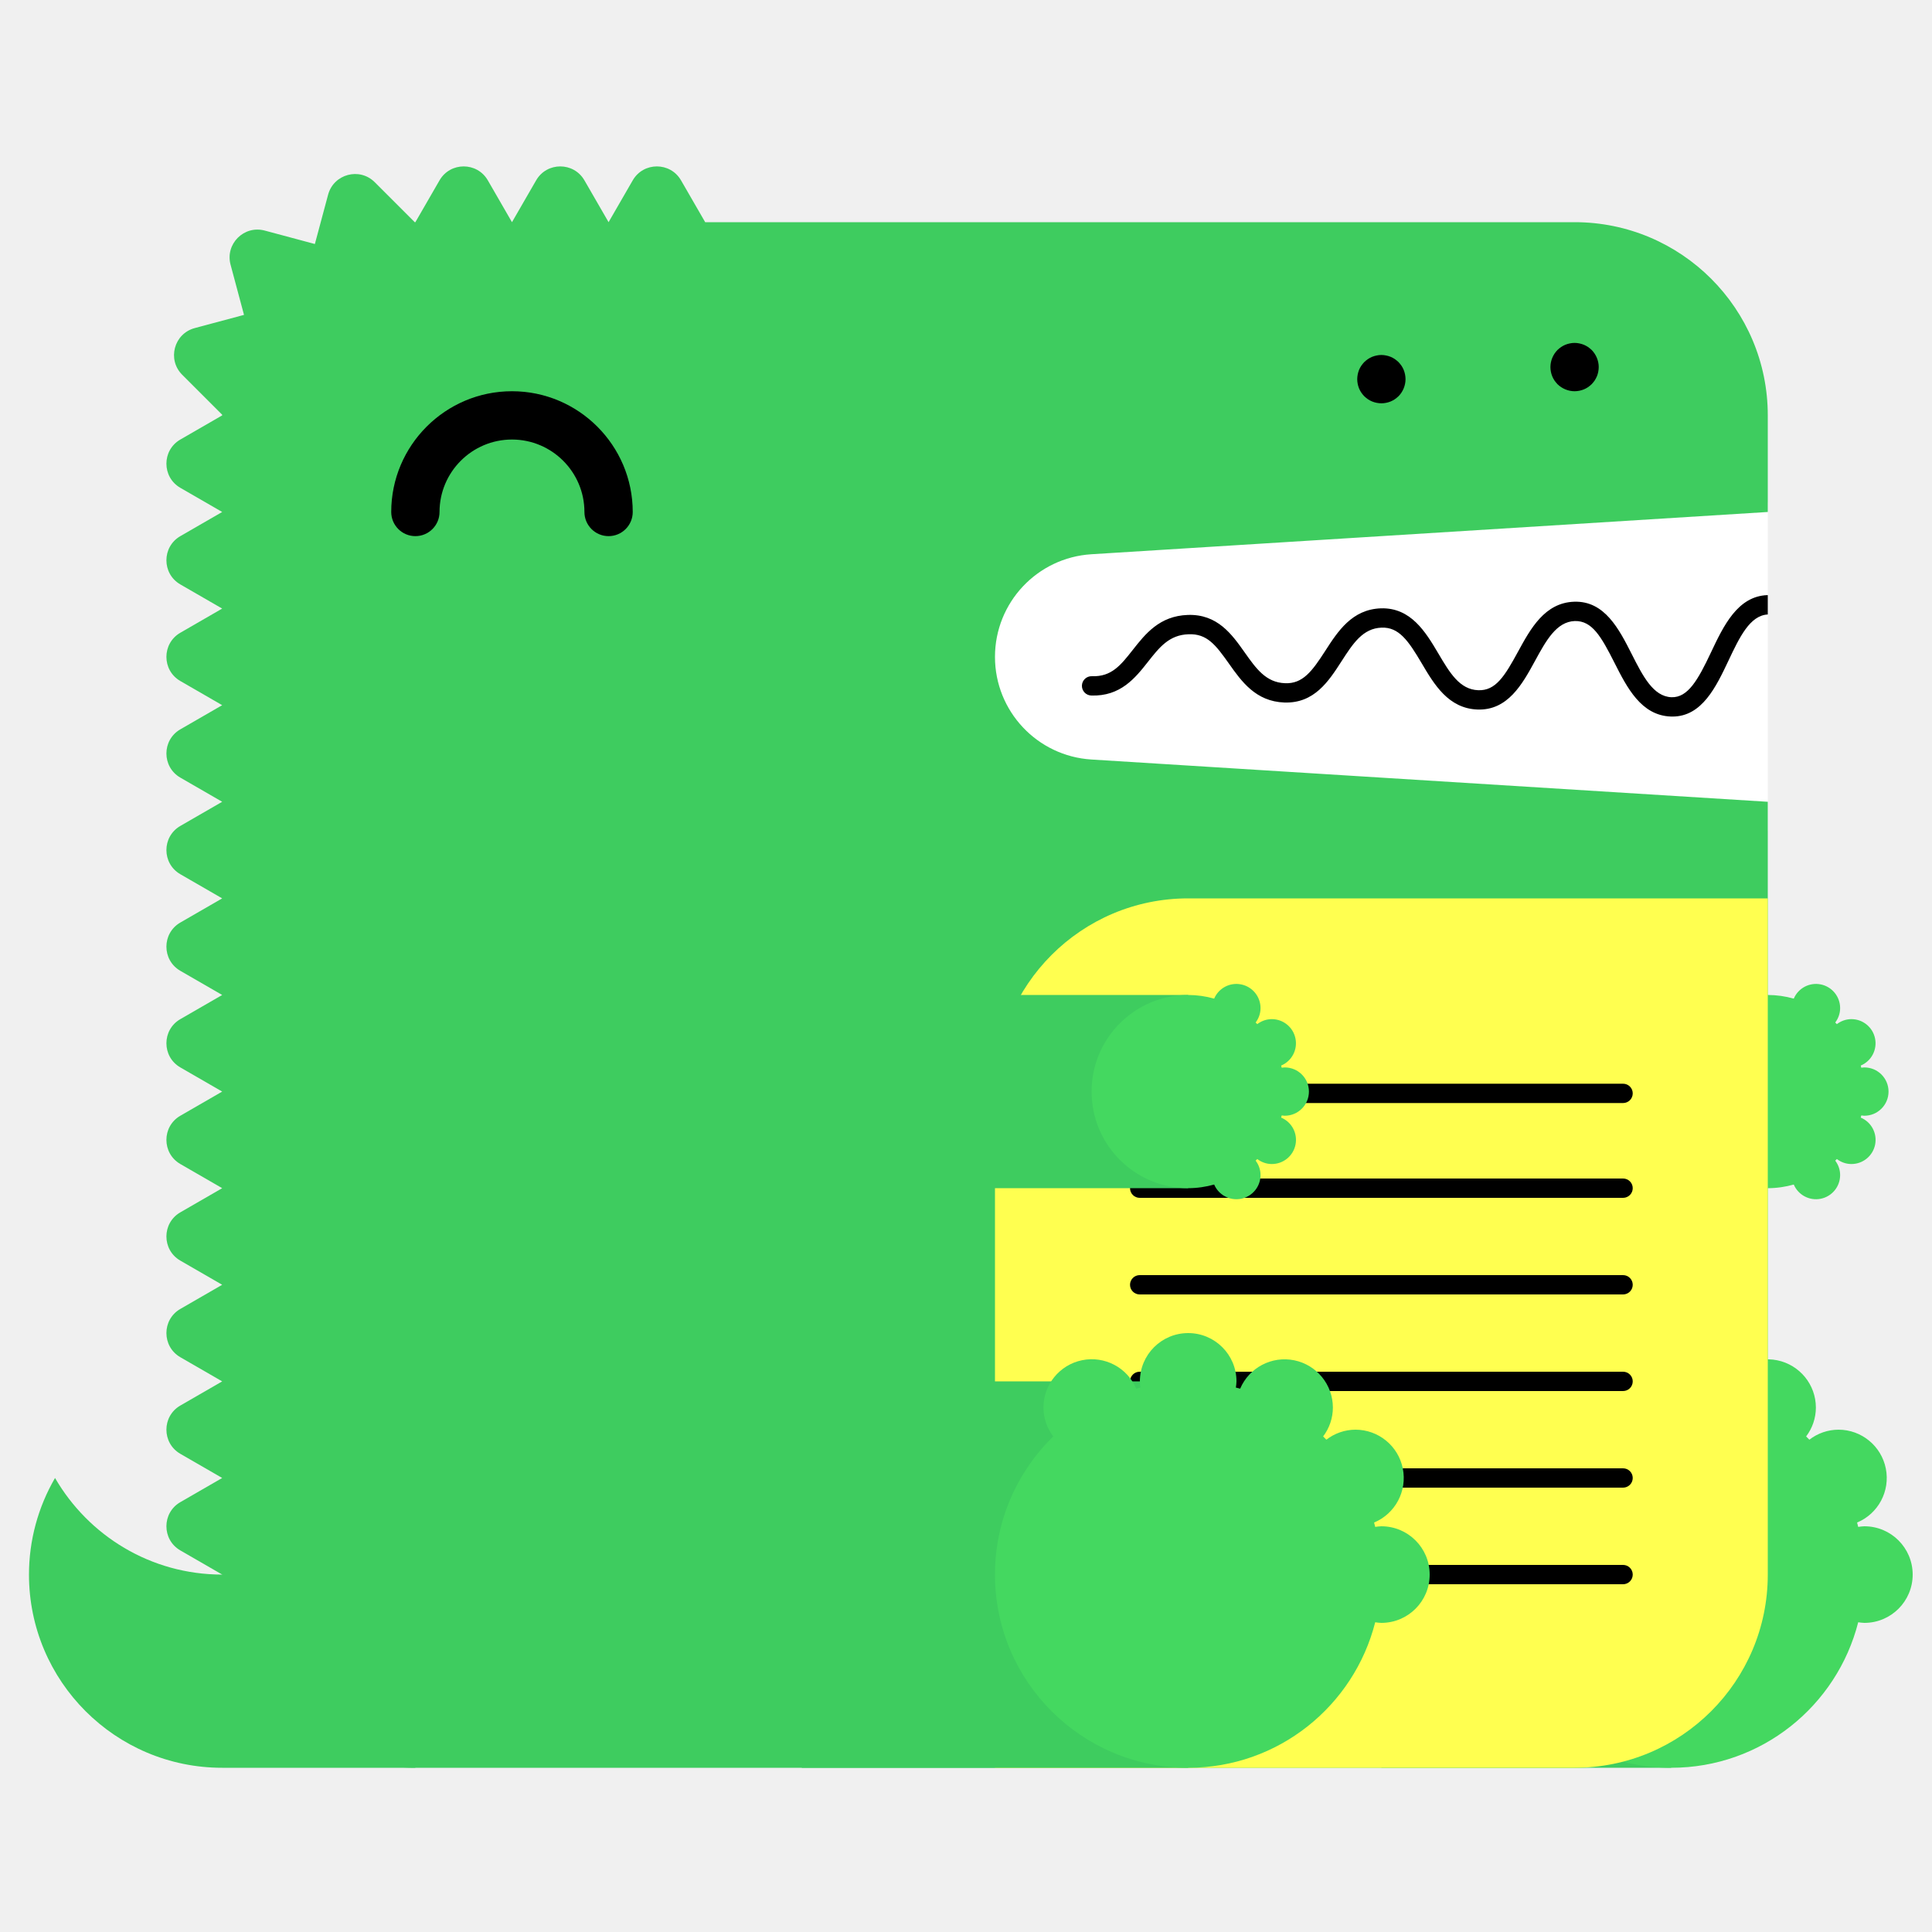
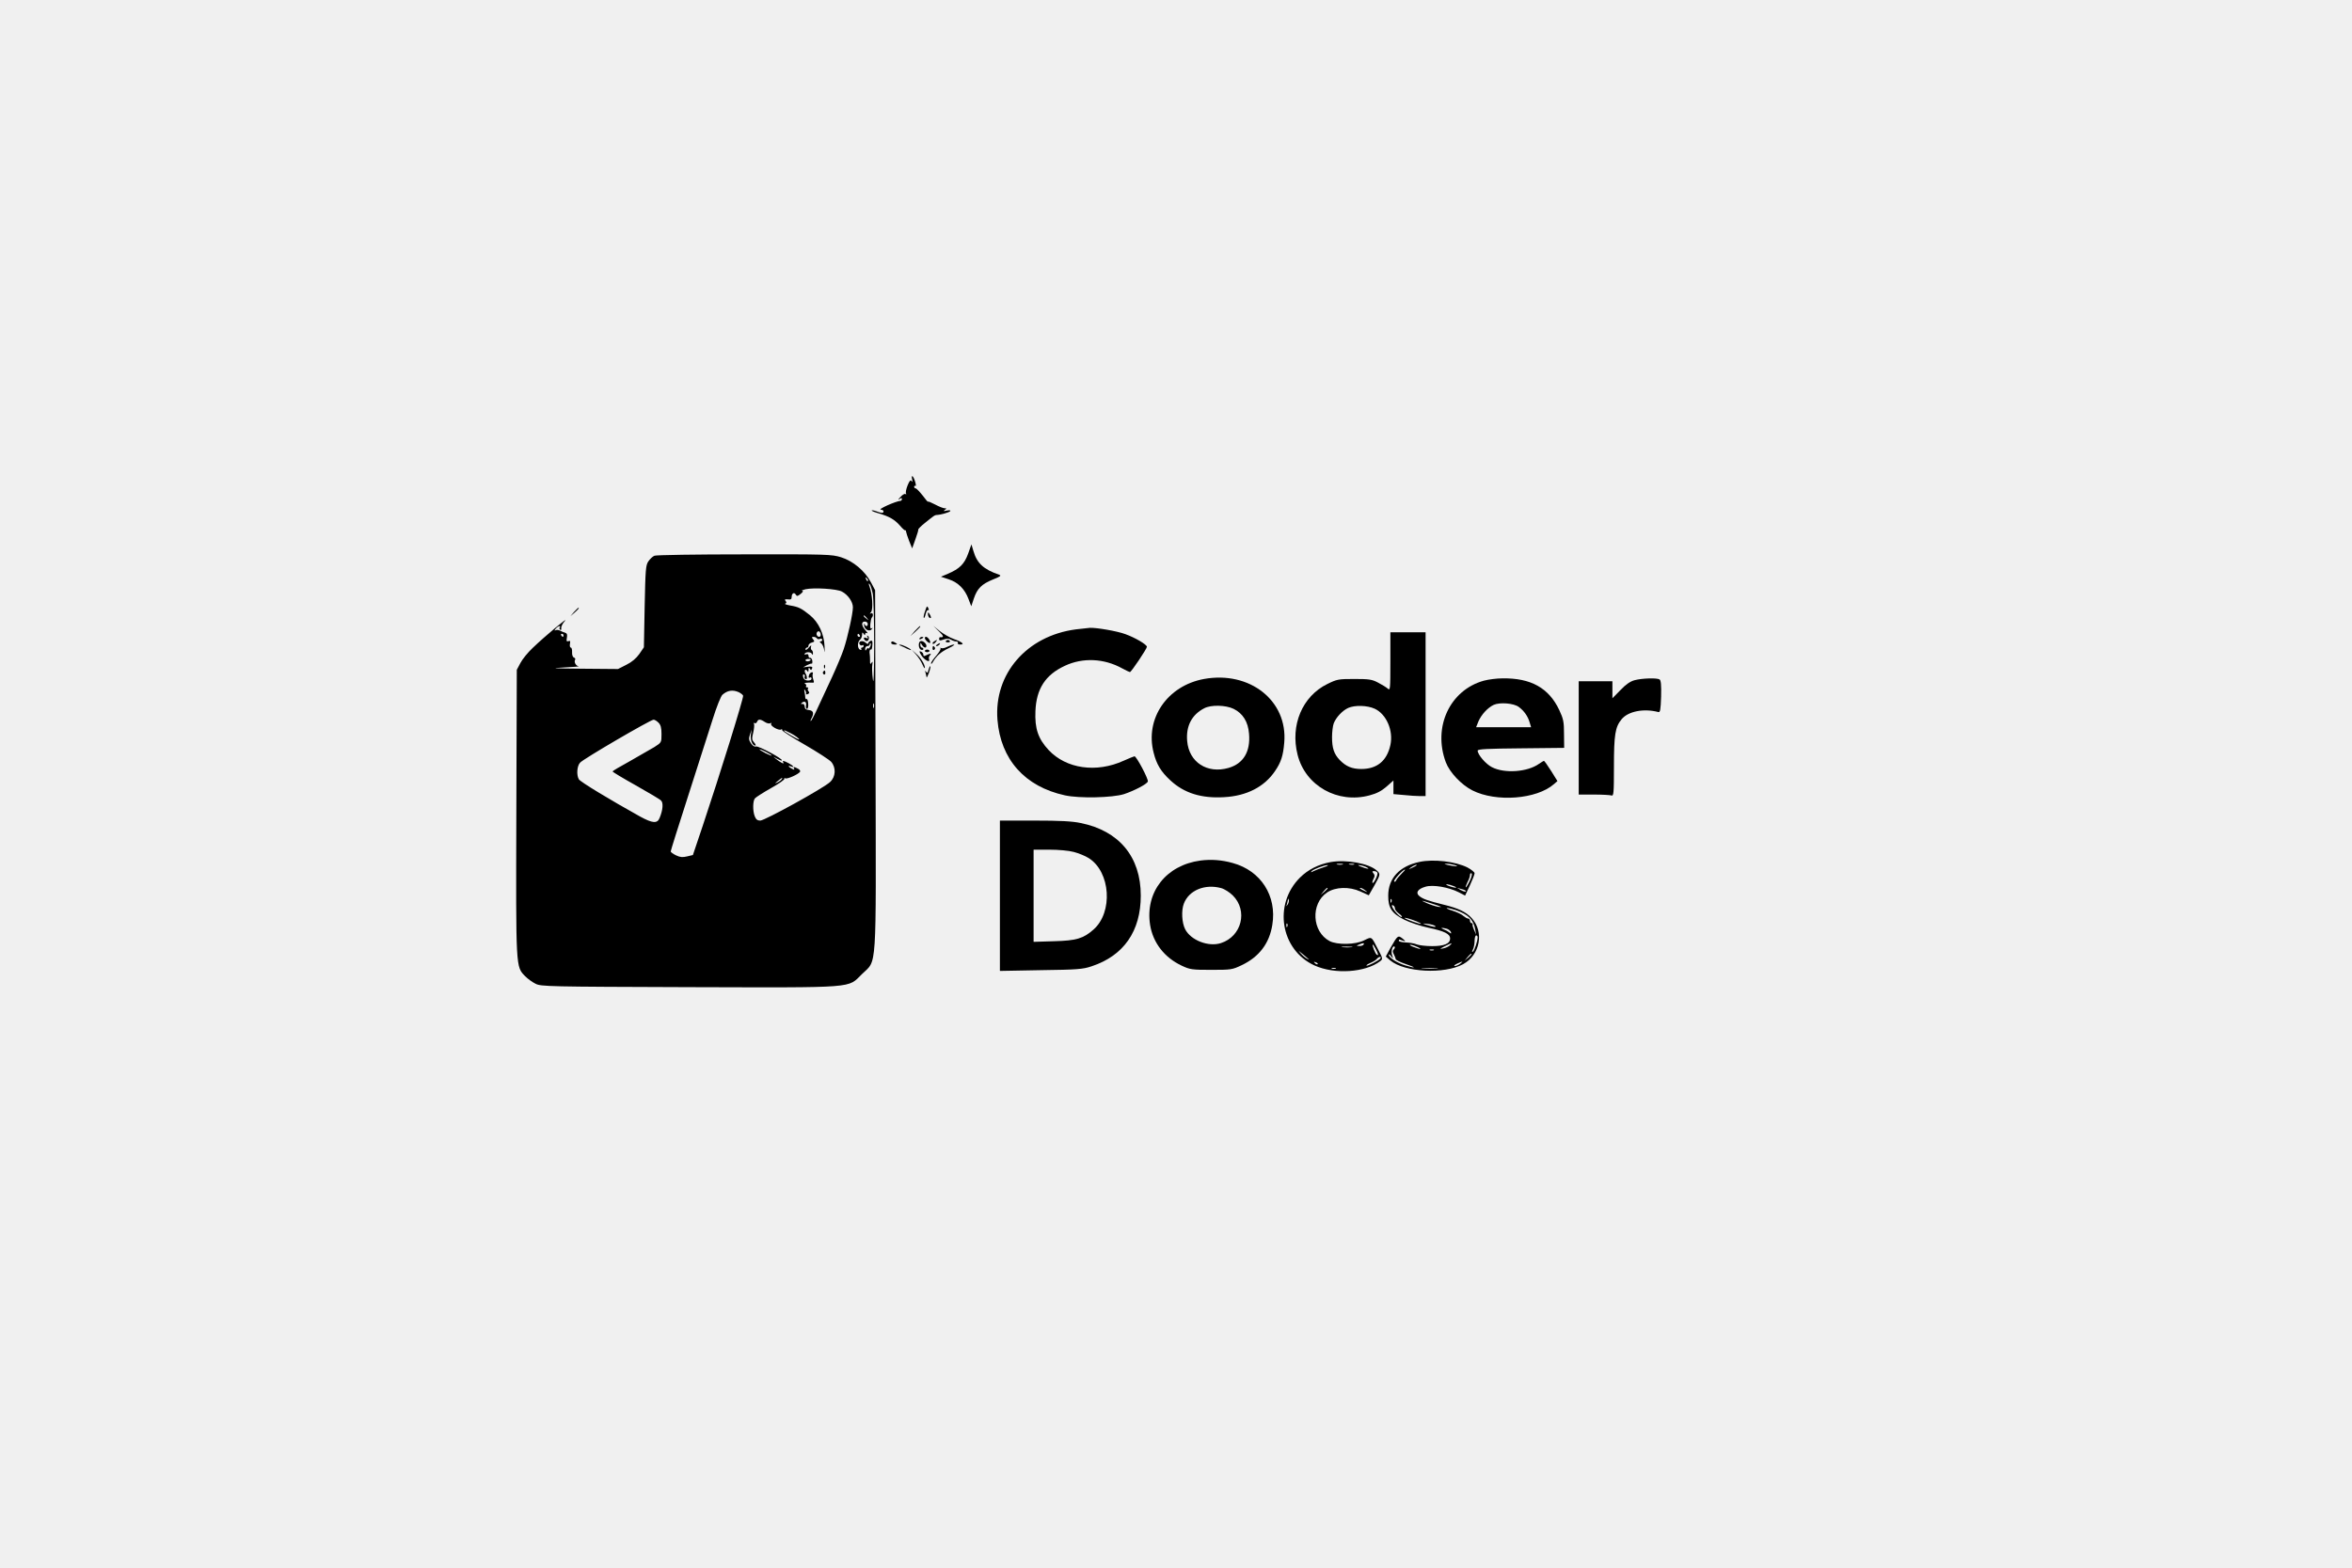
- <svg xmlns="http://www.w3.org/2000/svg" width="200" height="200" viewBox="0 0 200 200">
-   <g fill="none" fill-rule="evenodd">
-     <path fill="#FFF" d="M99 52h84v34H99z" />
-     <path d="M23 163c-7.398 0-13.843-4.027-17.303-10A19.886 19.886 0 0 0 3 163c0 11.046 8.954 20 20 20h20v-20H23z" fill="#3ECC5F" />
-     <path d="M112.98 57.376L183 53V43c0-11.046-8.954-20-20-20H73l-2.5-4.33c-1.112-1.925-3.889-1.925-5 0L63 23l-2.5-4.33c-1.111-1.925-3.889-1.925-5 0L53 23l-2.5-4.33c-1.111-1.925-3.889-1.925-5 0L43 23c-.022 0-.042.003-.065.003l-4.142-4.141c-1.57-1.571-4.252-.853-4.828 1.294l-1.369 5.104-5.192-1.392c-2.148-.575-4.111 1.389-3.535 3.536l1.39 5.193-5.102 1.367c-2.148.576-2.867 3.259-1.296 4.83l4.142 4.142c0 .021-.003.042-.003.064l-4.33 2.5c-1.925 1.111-1.925 3.889 0 5L23 53l-4.33 2.5c-1.925 1.111-1.925 3.889 0 5L23 63l-4.33 2.5c-1.925 1.111-1.925 3.889 0 5L23 73l-4.33 2.5c-1.925 1.111-1.925 3.889 0 5L23 83l-4.33 2.5c-1.925 1.111-1.925 3.889 0 5L23 93l-4.33 2.5c-1.925 1.111-1.925 3.889 0 5L23 103l-4.33 2.5c-1.925 1.111-1.925 3.889 0 5L23 113l-4.33 2.5c-1.925 1.111-1.925 3.889 0 5L23 123l-4.33 2.5c-1.925 1.111-1.925 3.889 0 5L23 133l-4.33 2.5c-1.925 1.111-1.925 3.889 0 5L23 143l-4.33 2.5c-1.925 1.111-1.925 3.889 0 5L23 153l-4.33 2.5c-1.925 1.111-1.925 3.889 0 5L23 163c0 11.046 8.954 20 20 20h120c11.046 0 20-8.954 20-20V83l-70.02-4.376A10.645 10.645 0 0 1 103 68c0-5.621 4.37-10.273 9.98-10.624" fill="#3ECC5F" />
-     <path fill="#3ECC5F" d="M143 183h30v-40h-30z" />
-     <path d="M193 158c-.219 0-.428.037-.639.064-.038-.15-.074-.301-.116-.451A5 5 0 0 0 190.32 148a4.96 4.96 0 0 0-3.016 1.036 26.531 26.531 0 0 0-.335-.336 4.955 4.955 0 0 0 1.011-2.987 5 5 0 0 0-9.599-1.959c-.148-.042-.297-.077-.445-.115.027-.211.064-.42.064-.639a5 5 0 0 0-5-5 5 5 0 0 0-5 5c0 .219.037.428.064.639-.148.038-.297.073-.445.115a4.998 4.998 0 0 0-9.599 1.959c0 1.125.384 2.151 1.011 2.987-3.717 3.632-6.031 8.693-6.031 14.3 0 11.046 8.954 20 20 20 9.339 0 17.16-6.41 19.361-15.064.211.027.42.064.639.064a5 5 0 0 0 5-5 5 5 0 0 0-5-5" fill="#44D860" />
-     <path fill="#3ECC5F" d="M153 123h30v-20h-30z" />
-     <path d="M193 115.5a2.5 2.5 0 1 0 0-5c-.109 0-.214.019-.319.032-.02-.075-.037-.15-.058-.225a2.501 2.501 0 0 0-.963-4.807c-.569 0-1.088.197-1.508.518a6.653 6.653 0 0 0-.168-.168c.314-.417.506-.931.506-1.494a2.5 2.5 0 0 0-4.8-.979A9.987 9.987 0 0 0 183 103c-5.522 0-10 4.478-10 10s4.478 10 10 10c.934 0 1.833-.138 2.69-.377a2.5 2.5 0 0 0 4.8-.979c0-.563-.192-1.077-.506-1.494.057-.055.113-.111.168-.168.42.321.939.518 1.508.518a2.5 2.5 0 0 0 .963-4.807c.021-.074.038-.15.058-.225.105.013.21.032.319.032" fill="#44D860" />
-     <path d="M63 55.5a2.5 2.5 0 0 1-2.5-2.5c0-4.136-3.364-7.5-7.5-7.5s-7.5 3.364-7.5 7.5a2.5 2.5 0 1 1-5 0c0-6.893 5.607-12.5 12.5-12.5S65.5 46.107 65.5 53a2.5 2.5 0 0 1-2.5 2.5" fill="#000" />
-     <path d="M103 183h60c11.046 0 20-8.954 20-20V93h-60c-11.046 0-20 8.954-20 20v70z" fill="#FFFF50" />
-     <path d="M168.02 124h-50.04a1 1 0 1 1 0-2h50.04a1 1 0 1 1 0 2m0 20h-50.04a1 1 0 1 1 0-2h50.04a1 1 0 1 1 0 2m0 20h-50.04a1 1 0 1 1 0-2h50.04a1 1 0 1 1 0 2m0-49.814h-50.04a1 1 0 1 1 0-2h50.04a1 1 0 1 1 0 2m0 19.814h-50.04a1 1 0 1 1 0-2h50.04a1 1 0 1 1 0 2m0 20h-50.04a1 1 0 1 1 0-2h50.04a1 1 0 1 1 0 2M183 61.611c-.012 0-.022-.006-.034-.005-3.09.105-4.552 3.196-5.842 5.923-1.346 2.85-2.387 4.703-4.093 4.647-1.889-.068-2.969-2.202-4.113-4.46-1.314-2.594-2.814-5.536-5.963-5.426-3.046.104-4.513 2.794-5.807 5.167-1.377 2.528-2.314 4.065-4.121 3.994-1.927-.07-2.951-1.805-4.136-3.813-1.321-2.236-2.848-4.75-5.936-4.664-2.994.103-4.465 2.385-5.763 4.4-1.373 2.13-2.335 3.428-4.165 3.351-1.973-.07-2.992-1.51-4.171-3.177-1.324-1.873-2.816-3.993-5.895-3.89-2.928.1-4.399 1.97-5.696 3.618-1.232 1.564-2.194 2.802-4.229 2.724a1 1 0 0 0-.072 2c3.017.101 4.545-1.8 5.872-3.487 1.177-1.496 2.193-2.787 4.193-2.855 1.926-.082 2.829 1.115 4.195 3.045 1.297 1.834 2.769 3.914 5.731 4.021 3.103.104 4.596-2.215 5.918-4.267 1.182-1.834 2.202-3.417 4.15-3.484 1.793-.067 2.769 1.35 4.145 3.681 1.297 2.197 2.766 4.686 5.787 4.796 3.125.108 4.634-2.62 5.949-5.035 1.139-2.088 2.214-4.06 4.119-4.126 1.793-.042 2.728 1.595 4.111 4.33 1.292 2.553 2.757 5.445 5.825 5.556l.169.003c3.064 0 4.518-3.075 5.805-5.794 1.139-2.41 2.217-4.68 4.067-4.773v-2z" fill="#000" />
-     <path fill="#3ECC5F" d="M83 183h40v-40H83z" />
-     <path d="M143 158c-.219 0-.428.037-.639.064-.038-.15-.074-.301-.116-.451A5 5 0 0 0 140.32 148a4.96 4.96 0 0 0-3.016 1.036 26.531 26.531 0 0 0-.335-.336 4.955 4.955 0 0 0 1.011-2.987 5 5 0 0 0-9.599-1.959c-.148-.042-.297-.077-.445-.115.027-.211.064-.42.064-.639a5 5 0 0 0-5-5 5 5 0 0 0-5 5c0 .219.037.428.064.639-.148.038-.297.073-.445.115a4.998 4.998 0 0 0-9.599 1.959c0 1.125.384 2.151 1.011 2.987-3.717 3.632-6.031 8.693-6.031 14.3 0 11.046 8.954 20 20 20 9.339 0 17.16-6.41 19.361-15.064.211.027.42.064.639.064a5 5 0 0 0 5-5 5 5 0 0 0-5-5" fill="#44D860" />
-     <path fill="#3ECC5F" d="M83 123h40v-20H83z" />
-     <path d="M133 115.5a2.5 2.5 0 1 0 0-5c-.109 0-.214.019-.319.032-.02-.075-.037-.15-.058-.225a2.501 2.501 0 0 0-.963-4.807c-.569 0-1.088.197-1.508.518a6.653 6.653 0 0 0-.168-.168c.314-.417.506-.931.506-1.494a2.5 2.5 0 0 0-4.8-.979A9.987 9.987 0 0 0 123 103c-5.522 0-10 4.478-10 10s4.478 10 10 10c.934 0 1.833-.138 2.69-.377a2.5 2.5 0 0 0 4.8-.979c0-.563-.192-1.077-.506-1.494.057-.055.113-.111.168-.168.42.321.939.518 1.508.518a2.5 2.5 0 0 0 .963-4.807c.021-.074.038-.15.058-.225.105.013.21.032.319.032" fill="#44D860" />
-     <path d="M143 41.75c-.16 0-.33-.02-.49-.05a2.52 2.52 0 0 1-.47-.14c-.15-.06-.29-.14-.431-.23-.13-.09-.259-.2-.38-.31-.109-.12-.219-.24-.309-.38s-.17-.28-.231-.43a2.619 2.619 0 0 1-.189-.96c0-.16.02-.33.05-.49.03-.16.08-.31.139-.47.061-.15.141-.29.231-.43.09-.13.2-.26.309-.38.121-.11.25-.22.38-.31.141-.09.281-.17.431-.23.149-.06.31-.11.47-.14.32-.07.65-.07.98 0 .159.03.32.08.47.14.149.06.29.14.43.23.13.09.259.2.38.31.11.12.22.25.31.38.09.14.17.28.23.43.06.16.11.31.14.47.029.16.05.33.05.49 0 .66-.271 1.31-.73 1.77-.121.11-.25.22-.38.31-.14.09-.281.17-.43.23a2.565 2.565 0 0 1-.96.19m20-1.25c-.66 0-1.3-.27-1.771-.73a3.802 3.802 0 0 1-.309-.38c-.09-.14-.17-.28-.231-.43a2.619 2.619 0 0 1-.189-.96c0-.66.27-1.3.729-1.77.121-.11.25-.22.38-.31.141-.09.281-.17.431-.23.149-.06.31-.11.47-.14.32-.07.66-.07.98 0 .159.03.32.08.47.14.149.06.29.14.43.23.13.09.259.2.38.31.459.47.73 1.11.73 1.77 0 .16-.021.33-.05.49-.03.16-.08.32-.14.47-.07.15-.14.29-.23.43-.09.13-.2.26-.31.38-.121.11-.25.22-.38.31-.14.09-.281.17-.43.23a2.565 2.565 0 0 1-.96.19" fill="#000" />
+ <svg xmlns="http://www.w3.org/2000/svg" version="1.0" width="1536pt" height="1024pt" viewBox="0 0 1536 1024" preserveAspectRatio="xMidYMid meet">
+   <g transform="translate(0,1024) scale(0.1,-0.1)" fill="#000000" stroke="none">
+     <path d="M5957 7108 c3 -16 2 -19 -4 -10 -7 9 -14 1 -26 -29 -9 -23 -14 -46 -10 -52 3 -6 2 -7 -4 -4 -6 4 -21 -6 -34 -21 -13 -14 -16 -20 -6 -13 11 9 17 10 17 2 0 -6 -3 -11 -7 -12 -36 -3 -156 -58 -130 -58 9 -1 17 -5 17 -11 0 -13 -12 -13 -46 0 -15 6 -29 8 -31 6 -3 -3 17 -11 45 -19 71 -21 105 -41 140 -81 16 -19 32 -33 34 -30 3 2 5 -2 5 -8 1 -7 10 -35 20 -61 l20 -49 21 59 c12 32 20 61 19 64 -1 4 18 23 43 43 61 49 64 51 75 52 28 1 86 17 91 26 3 5 -6 6 -23 3 -21 -5 -24 -4 -13 4 13 9 13 11 -1 11 -9 0 -37 11 -63 25 -25 13 -46 22 -46 18 0 -3 -16 15 -35 41 -20 25 -40 46 -45 46 -6 0 -10 5 -10 11 0 5 4 8 8 5 5 -3 4 10 -2 29 -12 39 -27 48 -19 13z" />
+     <path d="M6322 6622 c-25 -67 -55 -97 -132 -130 l-45 -19 51 -17 c61 -20 105 -64 129 -129 l18 -47 17 51 c22 65 51 94 125 124 48 19 56 25 40 31 -102 35 -145 75 -168 155 l-13 43 -22 -62z" />
+     <path d="M4274 6610 c-11 -4 -29 -21 -40 -37 -17 -25 -19 -53 -24 -295 l-5 -266 -30 -44 c-20 -28 -49 -53 -84 -70 l-55 -28 -235 2 c-192 2 -214 3 -121 8 63 3 108 7 99 8 -18 2 -32 28 -23 43 3 5 -1 12 -8 14 -8 3 -13 18 -12 35 1 17 -3 30 -8 30 -6 0 -8 11 -6 24 4 18 1 23 -10 18 -12 -4 -14 1 -10 22 4 20 1 29 -11 33 -9 2 -24 9 -34 14 -10 5 -23 6 -30 2 -7 -4 -7 0 2 10 14 18 37 24 26 8 -3 -5 -1 -12 4 -15 5 -4 8 2 6 11 -1 10 9 31 24 47 31 35 -130 -99 -210 -176 -31 -29 -67 -73 -80 -98 l-24 -45 -3 -934 c-3 -1028 -4 -1004 58 -1068 17 -17 47 -39 68 -49 35 -18 85 -19 1001 -22 1111 -3 1034 -8 1131 86 98 96 91 -8 88 1338 l-3 1169 -27 51 c-40 75 -116 139 -195 164 -62 19 -91 20 -632 19 -311 0 -575 -4 -587 -9z m1394 -165 c-3 -3 -9 2 -12 12 -6 14 -5 15 5 6 7 -7 10 -15 7 -18z m32 -84 c5 -30 9 -181 9 -340 -1 -192 -4 -263 -9 -216 -5 39 -6 81 -3 95 3 19 2 22 -6 10 -7 -11 -10 -8 -9 15 0 17 -1 35 -2 40 -4 18 0 36 8 32 4 -3 8 10 9 29 2 26 0 32 -12 28 -8 -4 -15 -11 -15 -17 0 -5 -8 -3 -18 6 -19 17 -50 8 -38 -12 4 -6 12 -9 17 -6 5 4 9 1 9 -4 0 -6 -5 -11 -11 -11 -5 0 -7 -4 -4 -10 3 -5 0 -7 -8 -4 -18 7 -19 50 -1 65 8 6 14 21 14 33 0 17 2 18 10 6 7 -11 10 -11 10 -2 0 8 5 10 13 6 6 -4 2 4 -10 18 -28 30 -30 58 -5 58 10 0 19 -7 19 -15 0 -18 -13 -20 -21 -2 -3 6 -5 3 -3 -7 3 -28 33 -44 49 -27 9 10 9 12 1 7 -9 -5 -11 3 -9 29 2 20 6 38 10 42 12 12 6 34 -6 27 -9 -6 -9 -3 1 9 14 18 8 117 -11 167 -6 17 -6 22 1 15 6 -6 15 -35 21 -64z m-202 15 c40 -21 72 -67 72 -103 0 -41 -34 -195 -60 -273 -12 -36 -46 -117 -75 -180 -29 -63 -71 -154 -94 -202 -22 -49 -43 -88 -46 -88 -3 0 -1 9 5 19 17 33 12 49 -17 53 -20 2 -28 9 -28 23 -1 12 -7 19 -15 17 -8 -2 -11 0 -7 4 18 18 35 12 31 -12 -2 -13 0 -24 6 -24 6 0 10 15 8 34 -1 19 -6 32 -10 30 -4 -3 -8 1 -9 8 0 7 -2 24 -5 38 -3 18 -2 21 5 10 5 -8 7 -18 5 -22 -3 -4 2 -5 11 -2 11 5 13 10 5 19 -5 6 -7 15 -3 18 3 4 1 7 -6 7 -7 0 -10 4 -7 9 4 5 0 12 -6 14 -14 6 15 10 44 8 15 -2 16 2 9 21 -4 13 -6 29 -3 37 3 8 -1 12 -9 9 -8 -3 -16 -13 -17 -23 -3 -10 0 -15 7 -11 6 4 11 1 11 -7 0 -14 -34 -17 -47 -4 -11 11 -13 38 -2 31 5 -3 7 -9 4 -14 -3 -5 -1 -11 5 -15 12 -8 13 15 1 35 -6 8 -7 18 -4 23 3 5 9 3 14 -4 7 -11 9 -9 9 6 0 15 3 17 9 7 7 -11 9 -11 14 1 5 12 -1 15 -26 12 l-32 -4 25 14 c14 7 27 12 31 10 3 -2 5 6 4 18 -2 12 -8 21 -14 20 -6 -2 -11 4 -11 13 0 10 -5 14 -16 10 -8 -3 -12 -2 -9 4 9 14 42 12 48 -2 3 -8 6 -7 6 4 1 9 -3 19 -9 23 -5 3 -6 13 -3 23 4 10 -2 7 -15 -8 -12 -14 -21 -19 -22 -12 0 6 5 12 10 12 6 0 10 6 10 14 0 7 10 16 22 19 18 5 19 8 8 21 -10 13 -10 16 3 16 9 0 18 -4 22 -10 3 -5 12 -7 20 -3 8 3 15 0 15 -6 0 -6 -5 -11 -12 -11 -7 0 -5 -5 5 -12 9 -7 18 -29 20 -48 3 -19 3 -7 2 26 -3 83 -39 160 -96 206 -56 45 -74 54 -129 63 -25 5 -39 10 -32 12 9 4 10 9 2 18 -8 9 -4 12 15 10 19 -3 25 1 25 15 0 25 17 34 27 16 7 -12 12 -11 32 5 15 12 18 19 10 20 -8 1 2 5 21 10 54 12 204 3 238 -15z m163 -173 c13 -16 12 -17 -3 -4 -10 7 -18 15 -18 17 0 8 8 3 21 -13z m-301 -109 c0 -16 -16 -19 -25 -4 -8 13 4 32 16 25 5 -4 9 -13 9 -21z m-1680 -4 c0 -5 -2 -10 -4 -10 -3 0 -8 5 -11 10 -3 6 -1 10 4 10 6 0 11 -4 11 -10z m1935 0 c3 -5 1 -10 -4 -10 -6 0 -11 5 -11 10 0 6 2 10 4 10 3 0 8 -4 11 -10z m66 -77 c-6 -10 -11 -13 -11 -8 0 6 -5 3 -10 -5 -8 -13 -10 -12 -10 3 0 9 7 17 15 17 8 0 15 5 15 12 0 6 3 9 6 5 3 -3 1 -14 -5 -24z m-387 -85 c-3 -4 -12 -8 -20 -8 -8 0 -14 4 -14 8 0 4 9 8 19 8 11 0 17 -4 15 -8z m-470 -209 c14 -7 27 -17 29 -23 5 -12 -154 -522 -264 -851 l-64 -190 -38 -9 c-29 -7 -45 -6 -72 7 -19 9 -35 21 -35 25 0 5 51 168 114 363 63 195 135 420 160 500 25 80 54 153 64 161 33 29 67 34 106 17z m883 -101 c-3 -7 -5 -2 -5 12 0 14 2 19 5 13 2 -7 2 -19 0 -25z m-1407 -98 c15 -15 20 -33 20 -75 0 -55 0 -55 -47 -85 -27 -16 -99 -57 -160 -92 -62 -34 -113 -64 -113 -67 0 -3 68 -44 152 -91 83 -47 158 -91 165 -99 16 -15 12 -62 -9 -113 -15 -39 -46 -36 -127 8 -196 109 -393 228 -401 244 -16 29 -12 86 8 108 18 23 459 280 480 281 6 1 21 -8 32 -19z m695 4 c13 -9 30 -12 36 -8 8 4 9 3 5 -4 -8 -13 50 -46 65 -37 5 4 8 2 7 -4 -2 -5 65 -48 147 -95 83 -48 160 -98 173 -112 33 -38 30 -98 -7 -132 -42 -40 -427 -252 -456 -252 -19 0 -28 8 -36 28 -14 35 -13 100 1 117 7 8 54 38 105 67 52 29 91 56 88 62 -3 5 -1 6 5 2 12 -7 86 26 97 43 3 6 -3 15 -14 20 -25 14 -34 14 -25 0 4 -8 0 -8 -15 0 -24 13 -28 23 -6 15 27 -11 16 5 -15 21 -34 18 -44 19 -34 4 8 -14 -22 2 -51 26 -19 16 -18 16 8 0 16 -9 31 -15 33 -12 10 9 -154 97 -169 91 -10 -3 -22 4 -33 21 -14 21 -15 31 -6 58 l11 32 -5 -32 c-6 -34 9 -73 28 -73 6 0 3 9 -7 20 -15 17 -16 25 -6 65 6 25 8 51 5 57 -4 6 -3 8 3 5 6 -4 13 0 17 8 7 19 21 19 51 -1z m170 -74 c28 -14 62 -40 52 -40 -9 0 -97 52 -97 57 0 2 3 3 8 1 4 -2 21 -10 37 -18z m-125 -145 c0 -3 -18 4 -40 15 -22 11 -40 23 -40 25 0 3 18 -4 40 -15 22 -11 40 -23 40 -25z m65 -155 c-3 -5 -16 -15 -28 -21 -19 -9 -19 -8 3 10 28 23 34 26 25 11z" />
+     <path d="M5665 6080 c6 -10 4 -12 -9 -7 -11 5 -16 3 -14 -5 2 -6 9 -13 15 -15 15 -5 25 25 11 33 -7 5 -8 2 -3 -6z" />
+     <path d="M5381 5884 c0 -11 3 -14 6 -6 3 7 2 16 -1 19 -3 4 -6 -2 -5 -13z" />
+     <path d="M5375 5851 c-3 -5 -1 -12 5 -16 5 -3 10 1 10 9 0 18 -6 21 -15 7z" />
+     <path d="M6040 6244 c-7 -19 -10 -38 -7 -40 3 -3 8 8 12 25 4 17 11 29 16 26 5 -4 6 1 3 9 -9 22 -11 20 -24 -20z" />
+     <path d="M3749 6243 l-24 -28 28 24 c25 23 32 31 24 31 -2 0 -14 -12 -28 -27z" />
+     <path d="M6060 6228 c0 -9 5 -20 10 -23 13 -8 13 5 0 25 -8 13 -10 13 -10 -2z" />
+     <path d="M5974 6118 l-29 -33 33 29 c30 28 37 36 29 36 -2 0 -16 -15 -33 -32z" />
+     <path d="M6132 6116 c32 -31 34 -41 7 -38 -3 1 -6 -5 -6 -12 0 -11 7 -12 30 -3 22 7 35 7 48 -2 10 -6 26 -11 34 -11 9 0 13 -4 10 -10 -3 -5 3 -10 15 -10 33 0 15 16 -41 36 -28 10 -69 34 -92 52 l-42 34 37 -36z" />
+     <path d="M7026 6129 c-320 -42 -536 -290 -512 -591 21 -259 179 -436 440 -493 94 -21 312 -16 387 8 66 22 149 65 155 82 6 14 -74 165 -87 165 -3 0 -35 -13 -71 -29 -178 -81 -375 -53 -490 70 -68 73 -91 140 -86 254 6 146 65 237 192 296 117 55 256 49 375 -17 24 -13 47 -24 50 -24 9 0 111 153 111 165 0 15 -77 60 -141 83 -54 20 -188 43 -232 41 -12 -1 -53 -6 -91 -10z" />
+     <path d="M9080 5918 c0 -181 -1 -190 -17 -176 -10 9 -38 26 -63 39 -39 21 -59 24 -155 24 -105 0 -114 -2 -177 -33 -163 -80 -243 -269 -194 -462 51 -203 262 -322 471 -265 46 12 78 29 110 57 l45 40 0 -45 0 -44 68 -6 c37 -4 84 -7 105 -7 l37 0 0 535 0 535 -115 0 -115 0 0 -192z m-103 -307 c77 -35 124 -144 103 -238 -23 -104 -88 -156 -190 -156 -61 0 -101 17 -142 60 -36 38 -49 77 -49 148 0 33 5 74 11 90 15 39 57 84 95 101 43 19 123 17 172 -5z" />
+     <path d="M6005 6070 c-3 -6 1 -7 9 -4 18 7 21 14 7 14 -6 0 -13 -4 -16 -10z" />
+     <path d="M6040 6072 c0 -11 22 -32 32 -32 5 0 4 9 -2 20 -11 20 -30 28 -30 12z" />
+     <path d="M6012 6052 c-17 -5 -15 -49 3 -56 8 -3 15 -1 15 4 0 6 -4 10 -10 10 -5 0 -10 8 -10 18 1 16 1 16 11 0 11 -20 29 -24 29 -7 0 16 -24 36 -38 31z" />
+     <path d="M6100 6050 c-8 -5 -12 -12 -9 -15 4 -3 12 1 19 10 14 17 11 19 -10 5z" />
+     <path d="M6176 6052 c-2 -4 4 -8 14 -8 10 0 16 4 14 8 -3 4 -9 8 -14 8 -5 0 -11 -4 -14 -8z" />
+     <path d="M5820 6040 c0 -5 10 -10 23 -10 18 0 19 2 7 10 -19 13 -30 13 -30 0z" />
+     <path d="M6120 6030 c-9 -6 -10 -10 -3 -10 6 0 15 5 18 10 8 12 4 12 -15 0z" />
+     <path d="M5880 6023 c8 -3 27 -12 43 -20 15 -7 27 -11 27 -9 0 8 -58 36 -72 35 -9 0 -8 -2 2 -6z" />
+     <path d="M6186 6015 c-15 -8 -33 -12 -40 -8 -6 3 -8 3 -4 -2 4 -4 -8 -25 -27 -47 -19 -21 -35 -44 -35 -51 0 -6 6 -3 12 8 22 40 54 68 103 91 28 13 43 24 35 24 -8 0 -28 -7 -44 -15z" />
+     <path d="M6090 6004 c0 -8 5 -12 10 -9 6 4 8 11 5 16 -9 14 -15 11 -15 -7z" />
+     <path d="M6040 5988 c0 -4 7 -8 15 -8 8 0 15 4 15 8 0 5 -7 9 -15 9 -8 0 -15 -4 -15 -9z" />
+     <path d="M5982 5965 c15 -17 34 -46 42 -65 8 -19 15 -29 16 -22 0 22 -27 66 -57 92 l-28 25 27 -30z" />
+     <path d="M6018 5958 c20 -31 59 -50 49 -23 -3 7 0 18 6 24 14 14 2 14 -24 1 -15 -8 -19 -7 -19 4 0 7 -7 17 -16 20 -13 5 -12 0 4 -26z" />
+     <path d="M6064 5865 c-5 -20 -9 -24 -16 -13 -7 10 -8 8 -4 -5 3 -10 6 -24 7 -30 0 -7 7 6 15 27 8 22 12 41 10 44 -3 2 -8 -8 -12 -23z" />
+     <path d="M7863 5805 c-240 -44 -387 -259 -329 -482 19 -76 48 -124 110 -181 90 -83 202 -118 351 -109 147 8 263 68 332 171 39 57 53 100 60 186 23 273 -225 469 -524 415z m193 -195 c61 -30 95 -85 101 -163 10 -117 -37 -195 -134 -223 -139 -40 -258 37 -270 175 -9 98 30 173 112 215 44 23 139 21 191 -4z" />
+     <path d="M9691 5794 c-222 -61 -335 -302 -249 -533 25 -66 101 -147 174 -184 155 -78 419 -58 532 41 l23 20 -41 66 c-23 36 -44 66 -47 66 -3 0 -17 -9 -32 -19 -75 -54 -226 -65 -308 -22 -40 20 -93 82 -93 108 0 10 64 13 283 15 l282 3 -1 91 c0 79 -4 98 -31 156 -68 144 -185 210 -372 207 -36 0 -90 -7 -120 -15z m228 -172 c34 -25 59 -61 70 -99 l10 -33 -180 0 -179 0 15 38 c20 45 60 89 100 108 40 18 131 11 164 -14z" />
+     <path d="M10675 5797 c-27 -7 -57 -27 -92 -64 l-53 -54 0 56 0 55 -110 0 -110 0 0 -370 0 -370 99 0 c55 0 106 -3 115 -6 14 -5 16 15 16 186 0 211 8 261 50 312 43 52 144 72 240 47 12 -3 15 13 18 100 2 77 -1 107 -10 113 -18 11 -114 8 -163 -5z" />
+     <path d="M6530 4389 l0 -491 268 5 c236 3 274 6 330 25 210 69 322 229 322 462 0 253 -141 423 -392 474 -57 12 -136 16 -303 16 l-225 0 0 -491z m483 286 c31 -8 75 -26 97 -40 143 -90 160 -354 31 -467 -67 -59 -112 -72 -258 -76 l-133 -4 0 301 0 301 103 0 c59 0 127 -6 160 -15z" />
+     <path d="M7840 4619 c-225 -30 -363 -207 -329 -421 19 -117 94 -213 207 -266 53 -25 67 -27 192 -27 131 0 137 1 200 31 113 54 180 142 199 263 31 189 -75 354 -259 404 -71 20 -141 25 -210 16z m135 -180 c22 -6 56 -28 76 -48 100 -100 58 -267 -77 -311 -81 -27 -197 18 -234 90 -22 43 -26 122 -9 167 33 88 138 131 244 102z" />
+     <path d="M8690 4609 c-78 -14 -148 -49 -201 -102 -175 -175 -126 -472 95 -573 131 -60 333 -47 430 28 17 14 17 17 -13 74 -46 90 -41 87 -92 62 -56 -29 -176 -31 -226 -5 -115 61 -125 243 -17 317 55 37 145 40 218 7 l55 -25 36 63 c41 73 41 76 16 99 -51 46 -197 73 -301 55z m78 -16 c-10 -2 -26 -2 -35 0 -10 3 -2 5 17 5 19 0 27 -2 18 -5z m75 0 c-7 -2 -21 -2 -30 0 -10 3 -4 5 12 5 17 0 24 -2 18 -5z m-199 -18 c-23 -7 -52 -19 -65 -25 -18 -9 -21 -10 -13 0 13 13 82 39 104 39 8 -1 -4 -7 -26 -14z m291 -6 c5 -5 -6 -4 -25 2 -45 15 -54 24 -15 15 17 -4 34 -12 40 -17z m60 -29 c7 -11 -24 -75 -32 -67 -2 3 1 15 7 27 9 16 9 25 -1 36 -9 11 -8 14 4 14 9 0 19 -4 22 -10z m-325 -103 c0 -2 -10 -12 -22 -23 l-23 -19 19 23 c18 21 26 27 26 19z m246 -13 c18 -14 18 -14 -6 -3 -31 14 -36 19 -24 19 6 0 19 -7 30 -16z m-506 -91 c-11 -17 -11 -17 -6 0 3 10 6 24 7 30 0 9 2 9 5 0 3 -7 0 -20 -6 -30z m-3 -145 c-3 -8 -6 -5 -6 6 -1 11 2 17 5 13 3 -3 4 -12 1 -19z m498 -118 c-3 -5 -16 -10 -28 -9 -21 0 -21 1 -2 9 28 12 37 12 30 0z m80 -30 c17 -33 19 -44 6 -36 -10 6 -33 66 -26 66 3 0 11 -13 20 -30z m-157 13 c-15 -2 -42 -2 -60 0 -18 2 -6 4 27 4 33 0 48 -2 33 -4z m-283 -77 c6 -4 1 -4 -10 2 -11 6 -29 21 -40 34 -19 22 -19 22 10 -2 17 -14 35 -29 40 -34z m470 4 c-8 -13 -85 -53 -91 -47 -3 2 9 10 25 17 17 7 36 18 42 26 13 16 33 19 24 4z m-410 -38 c-3 -3 -11 0 -18 7 -9 10 -8 11 6 5 10 -3 15 -9 12 -12z m118 -29 c-7 -2 -19 -2 -25 0 -7 3 -2 5 12 5 14 0 19 -2 13 -5z" />
+     <path d="M9270 4610 c-130 -27 -204 -107 -204 -220 -1 -80 24 -117 104 -157 36 -18 107 -42 159 -53 104 -22 141 -40 141 -70 0 -34 -38 -50 -117 -50 -39 0 -84 5 -100 11 -15 7 -48 12 -73 13 -25 1 -45 6 -45 11 0 6 2 9 5 8 43 -15 45 -15 20 6 -30 24 -33 21 -79 -60 l-31 -57 30 -26 c93 -77 352 -91 475 -24 111 60 139 211 56 301 -36 40 -88 65 -184 88 -98 24 -136 37 -159 57 -25 21 -8 46 41 60 48 15 153 -3 219 -37 l40 -21 31 66 c17 37 31 72 31 80 0 7 -21 24 -47 38 -79 39 -221 56 -313 36z m230 -20 c20 -6 21 -8 5 -8 -11 0 -33 4 -50 8 -27 7 -27 8 -5 8 14 0 36 -4 50 -8z m-251 -4 c-2 -2 -15 -9 -29 -15 -24 -11 -24 -11 -6 3 16 13 49 24 35 12z m-96 -53 c-16 -16 -32 -35 -35 -43 -3 -8 -9 -12 -13 -8 -8 7 56 78 70 78 4 0 -6 -12 -22 -27z m445 -48 c-12 -25 -24 -43 -26 -41 -2 2 4 18 12 35 9 16 16 37 16 46 0 9 4 13 10 10 5 -3 1 -24 -12 -50z m-89 -41 c9 -9 -53 7 -63 17 -5 5 5 4 24 -1 18 -5 35 -12 39 -16z m60 -20 c13 -12 -8 -10 -29 2 l-25 15 25 -7 c14 -3 27 -8 29 -10z m-482 -76 c-3 -8 -6 -5 -6 6 -1 11 2 17 5 13 3 -3 4 -12 1 -19z m258 -8 c67 -21 83 -29 45 -23 -19 4 -53 15 -75 25 -42 19 -36 19 30 -2z m-235 -35 c0 -7 12 -23 28 -34 15 -11 22 -21 15 -21 -6 0 -23 14 -37 31 -26 30 -35 56 -16 44 6 -3 10 -12 10 -20z m398 -10 c81 -29 114 -61 126 -125 l6 -35 -13 30 c-8 17 -12 33 -10 38 2 4 -1 7 -6 7 -6 0 -11 7 -11 15 0 8 -5 15 -12 15 -6 0 -20 8 -31 17 -10 10 -42 25 -70 34 -29 9 -45 17 -37 18 8 0 34 -6 58 -14z m-255 -74 c15 -6 27 -13 27 -15 0 -6 -98 28 -106 37 -7 7 36 -5 79 -22z m120 -30 c7 -7 -3 -7 -29 0 -57 15 -64 20 -20 14 22 -2 44 -9 49 -14z m74 -17 c12 -3 24 -13 28 -21 4 -12 2 -13 -8 -5 -7 6 -24 16 -38 21 -27 11 -16 14 18 5z m203 -56 c0 -25 -21 -87 -31 -94 -8 -4 -7 0 0 14 6 11 11 37 11 56 0 20 5 36 10 36 6 0 10 -6 10 -12z m-180 -52 c-8 -8 -28 -18 -45 -21 -26 -5 -25 -4 10 14 49 24 53 25 35 7z m-215 -11 c39 -17 21 -18 -25 0 -19 7 -28 14 -20 14 8 0 29 -6 45 -14z m-153 -17 c-8 -8 -8 -16 1 -32 6 -12 11 -25 12 -31 0 -5 29 -20 65 -32 72 -24 70 -31 -3 -9 -51 15 -107 51 -107 69 0 6 7 2 15 -9 14 -18 15 -18 6 7 -9 25 4 67 17 55 3 -4 1 -11 -6 -18z m261 -5 c-7 -2 -19 -2 -25 0 -7 3 -2 5 12 5 14 0 19 -2 13 -5z m247 -26 c0 -2 -10 -12 -22 -23 l-23 -19 19 23 c18 21 26 27 26 19z m-74 -62 c-11 -8 -27 -15 -35 -15 -9 1 -2 7 14 15 39 18 44 18 21 0z m-153 -32 c-23 -2 -64 -2 -90 0 -26 2 -7 3 42 3 50 0 71 -1 48 -3z" />
  </g>
</svg>
